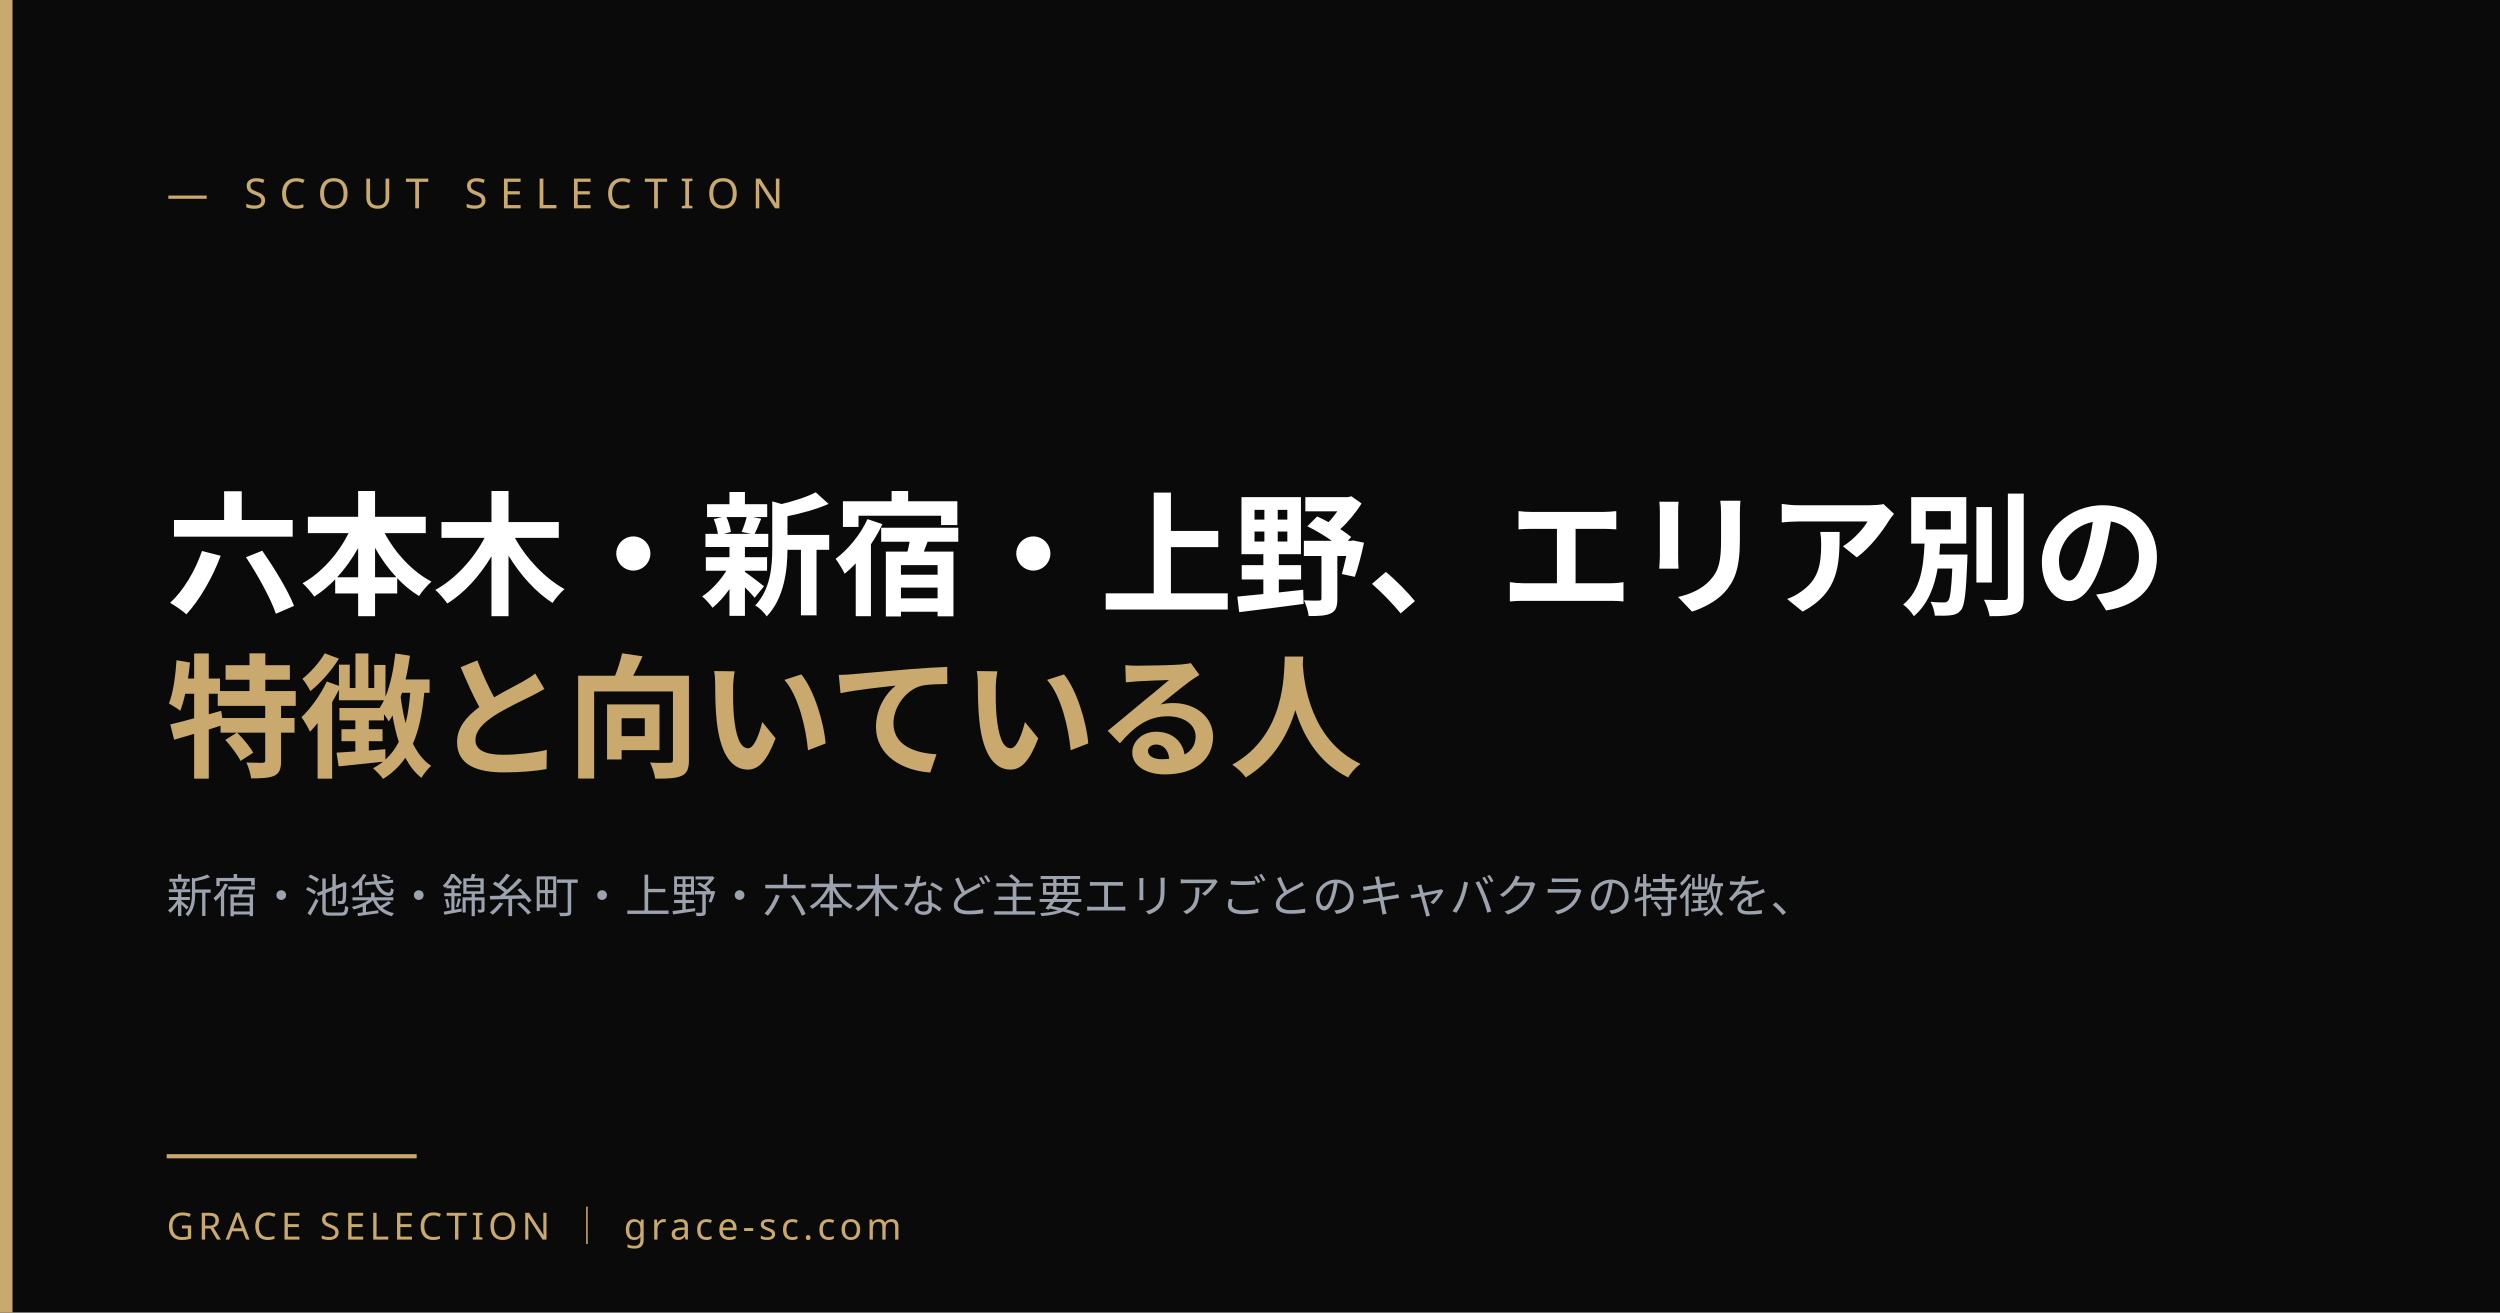
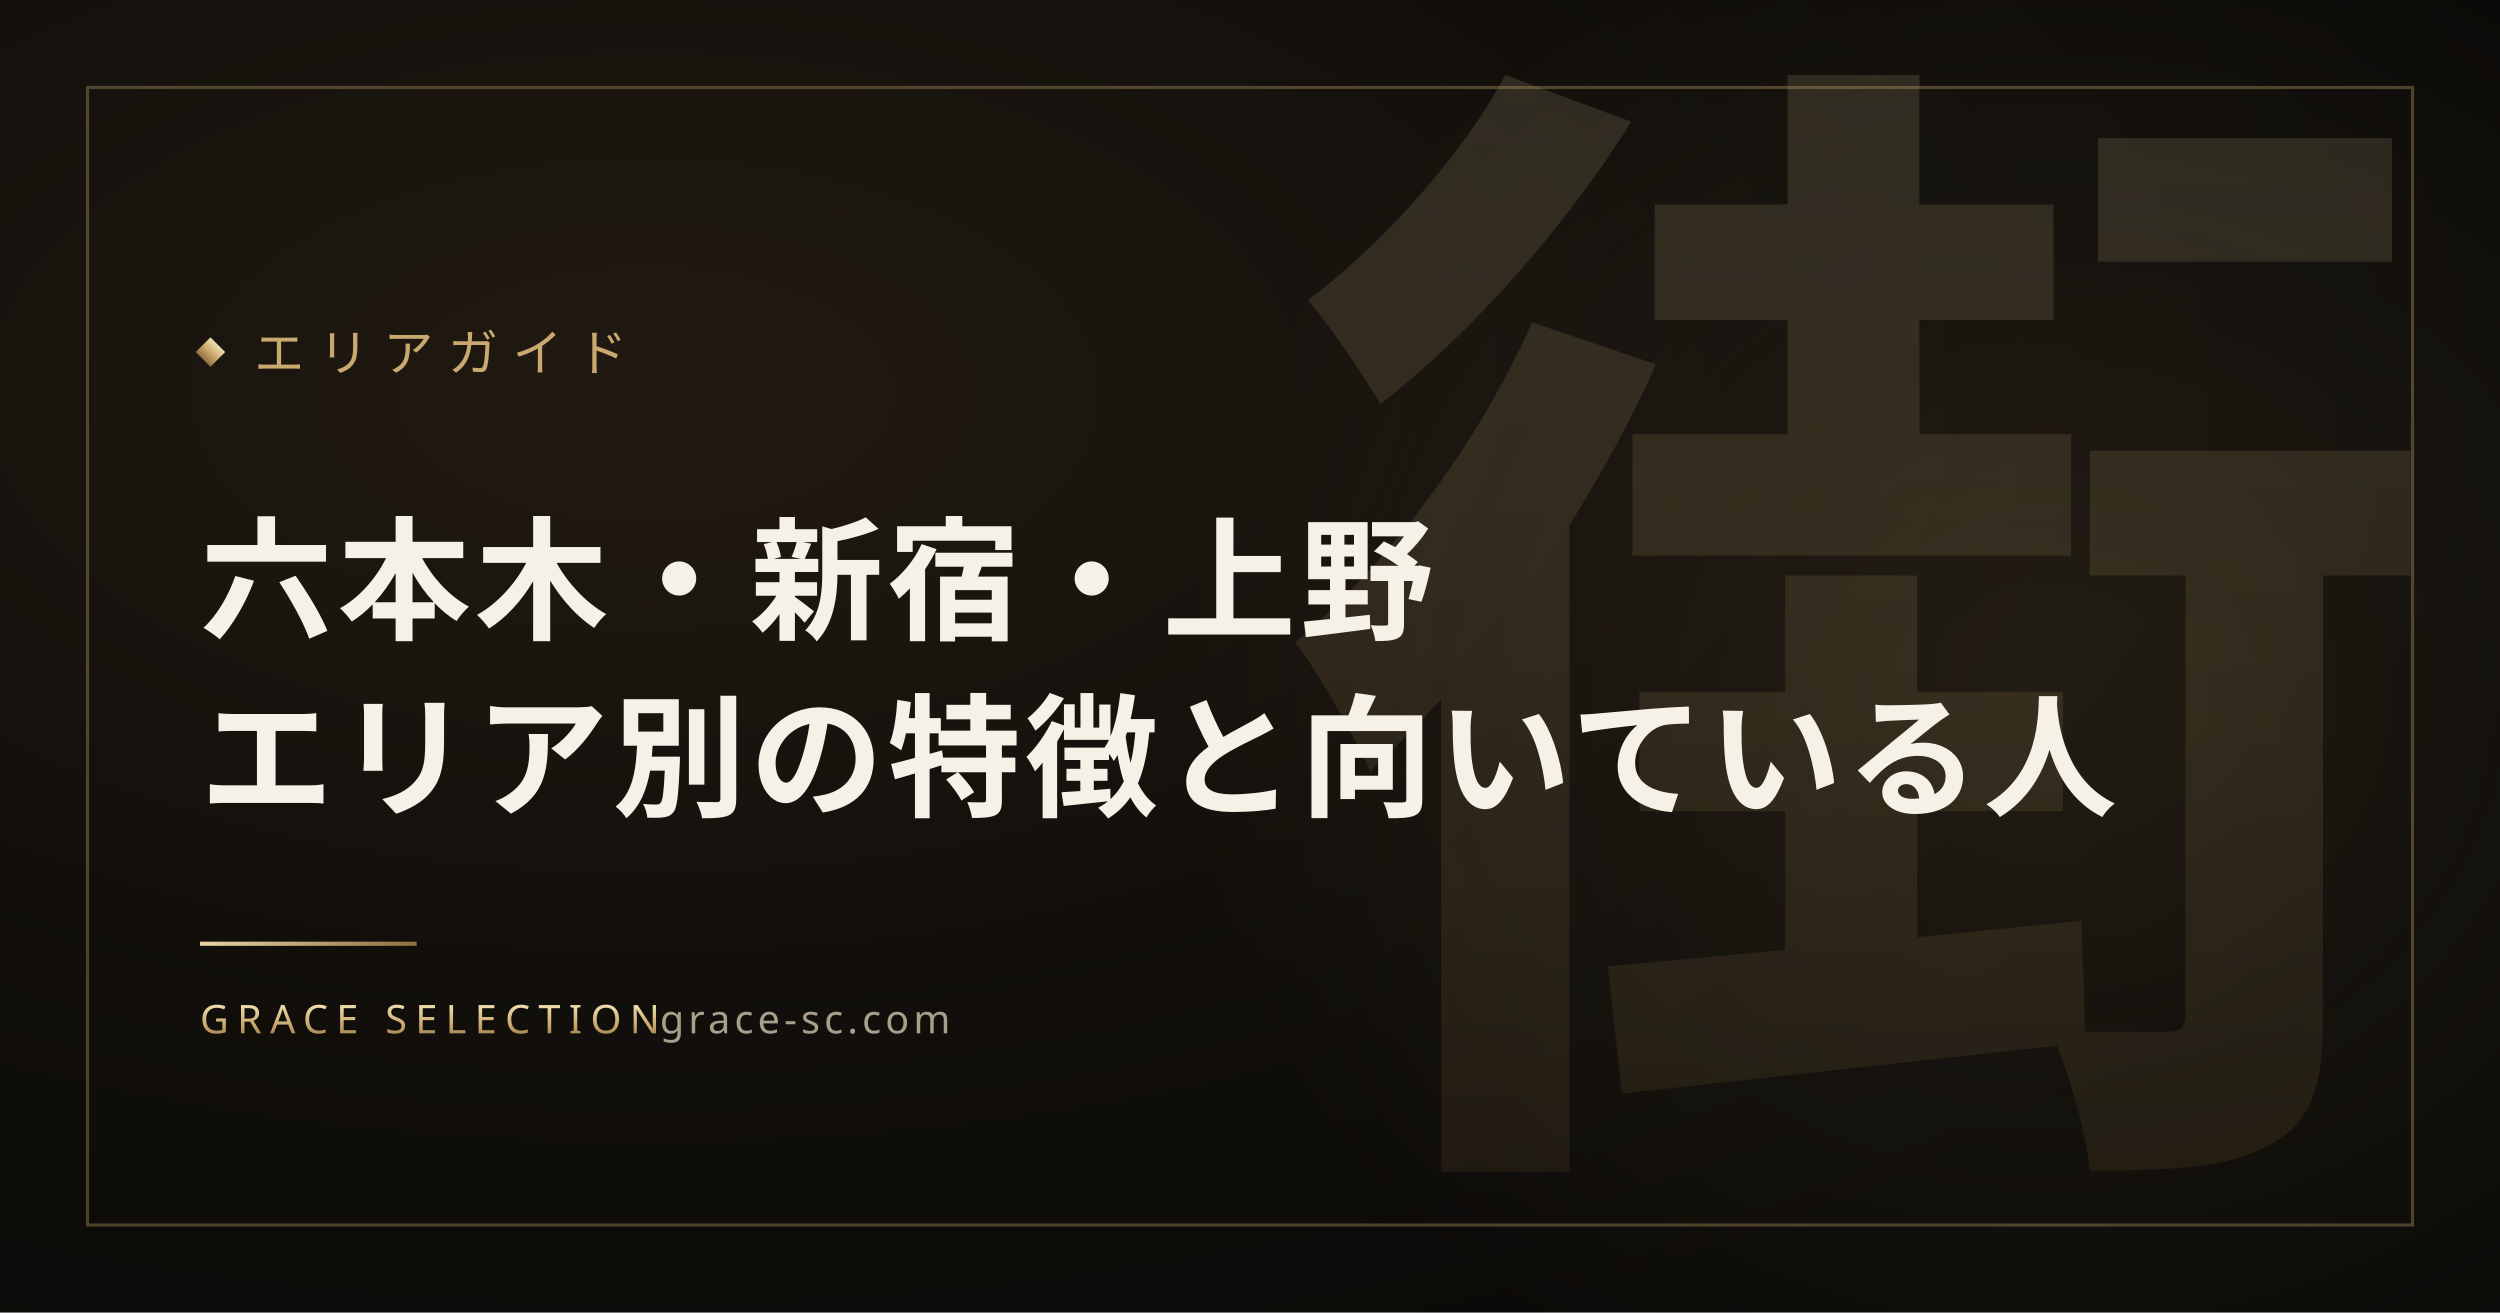
<svg xmlns="http://www.w3.org/2000/svg" viewBox="0 0 1200 630" width="1200" height="630" preserveAspectRatio="xMidYMid slice">
-   <rect width="1200" height="630" fill="#0a0a0a" />
-   <rect x="0" y="0" width="6" height="630" fill="#c9a96e" />
-   <text x="80" y="100" font-family="'Noto Sans JP','Hiragino Sans','Yu Gothic','Meiryo',sans-serif" font-size="20" letter-spacing="6" fill="#c9a96e" font-weight="500">— SCOUT SELECTION</text>
-   <text x="80" y="290" font-family="'Noto Sans JP','Hiragino Sans','Yu Gothic Medium','Meiryo',sans-serif" font-size="64" font-weight="700" fill="#ffffff">六本木・新宿・上野、エリア別の</text>
-   <text x="80" y="368" font-family="'Noto Sans JP','Hiragino Sans','Yu Gothic Medium','Meiryo',sans-serif" font-size="64" font-weight="700" fill="#c9a96e">特徴と向いている人</text>
-   <text x="80" y="438" font-family="'Noto Sans JP','Hiragino Sans','Yu Gothic','Meiryo',sans-serif" font-size="22" fill="#9ca3af" font-weight="400">新宿・池袋・錦糸町・上野・六本木など主要エリアごとのキャバクラの特徴を、</text>
-   <line x1="80" y1="555" x2="200" y2="555" stroke="#c9a96e" stroke-width="2" />
-   <text x="80" y="595" font-family="'Noto Sans JP','Hiragino Sans','Yu Gothic','Meiryo',sans-serif" font-size="18" fill="#c9a96e" letter-spacing="2" font-weight="500">GRACE SELECTION ｜ grace-sc.com</text>
+   <defs>
+     <radialGradient id="warm" cx="26%" cy="30%" r="80%">
+       <stop offset="0%" stop-color="#211A12" />
+       <stop offset="55%" stop-color="#120F0B" />
+       <stop offset="100%" stop-color="#0B0A08" />
+     </radialGradient>
+     <radialGradient id="lift" cx="50%" cy="50%" r="50%">
+       <stop offset="0%" stop-color="#C9A96E" stop-opacity="0.10" />
+       <stop offset="100%" stop-color="#C9A96E" stop-opacity="0" />
+     </radialGradient>
+     <linearGradient id="foil" x1="0" y1="0" x2="0" y2="1">
+       <stop offset="0%" stop-color="#F0DFAE" />
+       <stop offset="52%" stop-color="#C9A96E" />
+       <stop offset="100%" stop-color="#8E7040" />
+     </linearGradient>
+     <linearGradient id="foilrule" x1="0" y1="0" x2="1" y2="0">
+       <stop offset="0%" stop-color="#E8D5A3" />
+       <stop offset="100%" stop-color="#8E7040" />
+     </linearGradient>
+   </defs>
+   <rect width="1200" height="630" fill="url(#warm)" />
+   <ellipse cx="985" cy="330" rx="420" ry="380" fill="url(#lift)" />
+   <text x="1175" y="512" text-anchor="end" font-family="'Noto Serif JP','Hiragino Mincho ProN','Yu Mincho','BIZ UDPMincho',serif" font-size="560" font-weight="600" fill="url(#foil)" opacity="0.13">街</text>
+   <rect x="42" y="42" width="1116" height="546" fill="none" stroke="#C9A96E" stroke-opacity="0.34" stroke-width="1.5" />
+   <rect x="96" y="164" width="10" height="10" transform="rotate(45 101 169)" fill="url(#foil)" />
+   <text x="122" y="178" font-family="'Noto Sans JP','Hiragino Sans','Yu Gothic','Meiryo',sans-serif" font-size="24" letter-spacing="7" font-weight="500" fill="#C9A96E">エリアガイド</text>
+   <text x="96" y="302" font-family="'Noto Serif JP','Hiragino Mincho ProN','Yu Mincho','BIZ UDPMincho',serif" font-size="64" font-weight="600" fill="#F6F1E6" letter-spacing="2">六本木・新宿・上野</text>
+   <text x="96" y="387" font-family="'Noto Serif JP','Hiragino Mincho ProN','Yu Mincho','BIZ UDPMincho',serif" font-size="64" font-weight="600" fill="#F6F1E6" letter-spacing="2">エリア別の特徴と向いている人</text>
+   <rect x="96" y="452" width="104" height="2" fill="url(#foilrule)" />
+   <text x="96" y="496" font-family="'Noto Sans JP','Hiragino Sans','Yu Gothic','Meiryo',sans-serif" font-size="19" letter-spacing="4" font-weight="500" fill="url(#foil)">GRACE SELECTION<tspan fill="#A79E8C" letter-spacing="2" font-weight="400">　grace-sc.com</tspan>
+   </text>
</svg>
